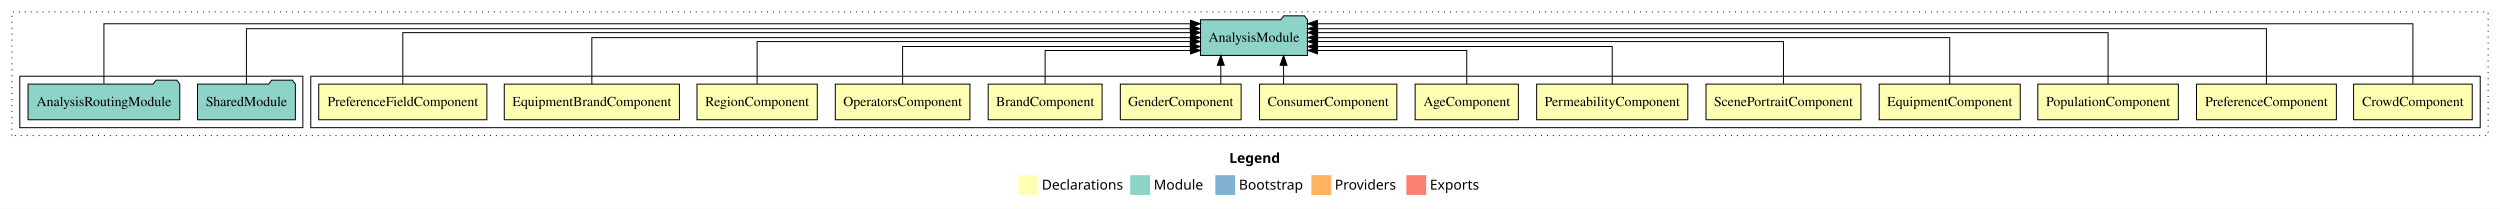
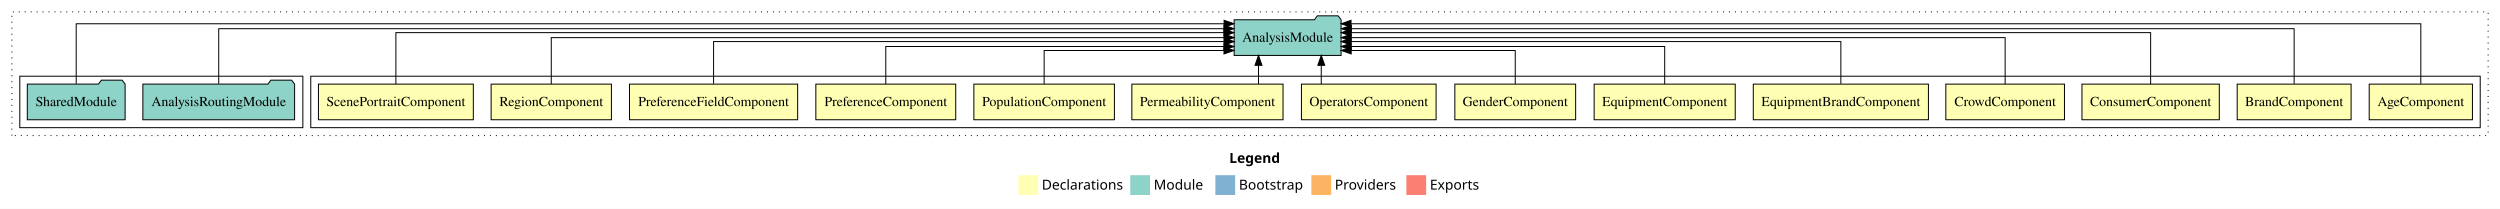
<svg xmlns="http://www.w3.org/2000/svg" width="2526pt" height="211pt" viewBox="0.00 0.00 2526.00 211.00">
  <g id="graph0" class="graph" transform="scale(1 1) rotate(0) translate(4 207)">
    <polygon fill="#ffffff" stroke="transparent" points="-4,4 -4,-207 2522,-207 2522,4 -4,4" />
    <text text-anchor="start" x="1238.009" y="-42.4" font-family="sans-serif" font-weight="bold" font-size="14.00" fill="#000000">Legend</text>
    <polygon fill="#ffffb3" stroke="transparent" points="1025,-10 1025,-30 1045,-30 1045,-10 1025,-10" />
    <text text-anchor="start" x="1048.629" y="-15.4" font-family="sans-serif" font-size="14.00" fill="#000000">  Declarations</text>
    <polygon fill="#8dd3c7" stroke="transparent" points="1138,-10 1138,-30 1158,-30 1158,-10 1138,-10" />
    <text text-anchor="start" x="1161.725" y="-15.4" font-family="sans-serif" font-size="14.00" fill="#000000">  Module</text>
    <polygon fill="#80b1d3" stroke="transparent" points="1224,-10 1224,-30 1244,-30 1244,-10 1224,-10" />
    <text text-anchor="start" x="1247.781" y="-15.4" font-family="sans-serif" font-size="14.00" fill="#000000">  Bootstrap</text>
    <polygon fill="#fdb462" stroke="transparent" points="1321,-10 1321,-30 1341,-30 1341,-10 1321,-10" />
    <text text-anchor="start" x="1344.673" y="-15.4" font-family="sans-serif" font-size="14.00" fill="#000000">  Providers</text>
    <polygon fill="#fb8072" stroke="transparent" points="1417,-10 1417,-30 1437,-30 1437,-10 1417,-10" />
    <text text-anchor="start" x="1440.726" y="-15.4" font-family="sans-serif" font-size="14.00" fill="#000000">  Exports</text>
    <g id="clust1" class="cluster">
      <polygon fill="none" stroke="#000000" stroke-dasharray="1,5" points="8,-70 8,-195 2510,-195 2510,-70 8,-70" />
    </g>
    <g id="clust2" class="cluster">
      <polygon fill="none" stroke="#000000" points="310,-78 310,-130 2502,-130 2502,-78 310,-78" />
    </g>
    <g id="clust17" class="cluster">
      <polygon fill="none" stroke="#000000" points="16,-78 16,-130 302,-130 302,-78 16,-78" />
    </g>
    <g id="node1" class="node">
-       <polygon fill="#ffffb3" stroke="#000000" points="2493.937,-122 2374.063,-122 2374.063,-86 2493.937,-86 2493.937,-122" />
-       <text text-anchor="middle" x="2434" y="-99.8" font-family="Times,serif" font-size="14.00" fill="#000000">CrowdComponent</text>
+       <polygon fill="#ffffb3" stroke="#000000" points="2494.154,-122 2389.846,-122 2389.846,-86 2494.154,-86 2494.154,-122" />
+       <text text-anchor="middle" x="2442" y="-99.8" font-family="Times,serif" font-size="14.00" fill="#000000">AgeComponent</text>
    </g>
    <g id="node15" class="node">
-       <polygon fill="#8dd3c7" stroke="#000000" points="1317.042,-187 1314.042,-191 1293.042,-191 1290.042,-187 1208.958,-187 1208.958,-151 1317.042,-151 1317.042,-187" />
-       <text text-anchor="middle" x="1263" y="-164.8" font-family="Times,serif" font-size="14.00" fill="#000000">AnalysisModule</text>
+       <polygon fill="#8dd3c7" stroke="#000000" points="1351.042,-187 1348.042,-191 1327.042,-191 1324.042,-187 1242.958,-187 1242.958,-151 1351.042,-151 1351.042,-187" />
+       <text text-anchor="middle" x="1297" y="-164.8" font-family="Times,serif" font-size="14.00" fill="#000000">AnalysisModule</text>
    </g>
    <g id="edge1" class="edge">
-       <path fill="none" stroke="#000000" d="M2434,-122.323C2434,-145.66 2434,-183 2434,-183 2434,-183 1327.131,-183 1327.131,-183" />
-       <polygon fill="#000000" stroke="#000000" points="1327.131,-179.5 1317.131,-183 1327.131,-186.5 1327.131,-179.5" />
+       <path fill="none" stroke="#000000" d="M2442,-122.323C2442,-145.66 2442,-183 2442,-183 2442,-183 1361.072,-183 1361.072,-183" />
+       <polygon fill="#000000" stroke="#000000" points="1361.072,-179.5 1351.072,-183 1361.072,-186.5 1361.072,-179.5" />
    </g>
    <g id="node2" class="node">
-       <polygon fill="#ffffb3" stroke="#000000" points="2356.67,-122 2215.33,-122 2215.33,-86 2356.67,-86 2356.67,-122" />
-       <text text-anchor="middle" x="2286" y="-99.8" font-family="Times,serif" font-size="14.00" fill="#000000">PreferenceComponent</text>
+       <polygon fill="#ffffb3" stroke="#000000" points="2371.545,-122 2256.455,-122 2256.455,-86 2371.545,-86 2371.545,-122" />
+       <text text-anchor="middle" x="2314" y="-99.8" font-family="Times,serif" font-size="14.00" fill="#000000">BrandComponent</text>
    </g>
    <g id="edge2" class="edge">
-       <path fill="none" stroke="#000000" d="M2286,-122.292C2286,-144.206 2286,-178 2286,-178 2286,-178 1327.279,-178 1327.279,-178" />
-       <polygon fill="#000000" stroke="#000000" points="1327.279,-174.5 1317.279,-178 1327.279,-181.5 1327.279,-174.5" />
+       <path fill="none" stroke="#000000" d="M2314,-122.292C2314,-144.206 2314,-178 2314,-178 2314,-178 1361.319,-178 1361.319,-178" />
+       <polygon fill="#000000" stroke="#000000" points="1361.319,-174.5 1351.319,-178 1361.319,-181.5 1361.319,-174.5" />
    </g>
    <g id="node3" class="node">
-       <polygon fill="#ffffb3" stroke="#000000" points="2197.001,-122 2054.999,-122 2054.999,-86 2197.001,-86 2197.001,-122" />
-       <text text-anchor="middle" x="2126" y="-99.8" font-family="Times,serif" font-size="14.00" fill="#000000">PopulationComponent</text>
+       <polygon fill="#ffffb3" stroke="#000000" points="2238.38,-122 2099.62,-122 2099.62,-86 2238.38,-86 2238.38,-122" />
+       <text text-anchor="middle" x="2169" y="-99.8" font-family="Times,serif" font-size="14.00" fill="#000000">ConsumerComponent</text>
    </g>
    <g id="edge3" class="edge">
-       <path fill="none" stroke="#000000" d="M2126,-122.027C2126,-142.767 2126,-174 2126,-174 2126,-174 1327.311,-174 1327.311,-174" />
-       <polygon fill="#000000" stroke="#000000" points="1327.312,-170.5 1317.311,-174 1327.311,-177.5 1327.312,-170.5" />
+       <path fill="none" stroke="#000000" d="M2169,-122.027C2169,-142.767 2169,-174 2169,-174 2169,-174 1361.218,-174 1361.218,-174" />
+       <polygon fill="#000000" stroke="#000000" points="1361.218,-170.5 1351.218,-174 1361.218,-177.5 1361.218,-170.5" />
    </g>
    <g id="node4" class="node">
-       <polygon fill="#ffffb3" stroke="#000000" points="2037.272,-122 1894.728,-122 1894.728,-86 2037.272,-86 2037.272,-122" />
-       <text text-anchor="middle" x="1966" y="-99.8" font-family="Times,serif" font-size="14.00" fill="#000000">EquipmentComponent</text>
+       <polygon fill="#ffffb3" stroke="#000000" points="2081.937,-122 1962.063,-122 1962.063,-86 2081.937,-86 2081.937,-122" />
+       <text text-anchor="middle" x="2022" y="-99.8" font-family="Times,serif" font-size="14.00" fill="#000000">CrowdComponent</text>
    </g>
    <g id="edge4" class="edge">
-       <path fill="none" stroke="#000000" d="M1966,-122.106C1966,-141.339 1966,-169 1966,-169 1966,-169 1327.287,-169 1327.287,-169" />
-       <polygon fill="#000000" stroke="#000000" points="1327.287,-165.5 1317.287,-169 1327.287,-172.5 1327.287,-165.5" />
+       <path fill="none" stroke="#000000" d="M2022,-122.106C2022,-141.339 2022,-169 2022,-169 2022,-169 1361.196,-169 1361.196,-169" />
+       <polygon fill="#000000" stroke="#000000" points="1361.196,-165.5 1351.196,-169 1361.196,-172.5 1361.196,-165.5" />
    </g>
    <g id="node5" class="node">
-       <polygon fill="#ffffb3" stroke="#000000" points="1876.249,-122 1719.751,-122 1719.751,-86 1876.249,-86 1876.249,-122" />
-       <text text-anchor="middle" x="1798" y="-99.8" font-family="Times,serif" font-size="14.00" fill="#000000">ScenePortraitComponent</text>
+       <polygon fill="#ffffb3" stroke="#000000" points="1944.483,-122 1767.517,-122 1767.517,-86 1944.483,-86 1944.483,-122" />
+       <text text-anchor="middle" x="1856" y="-99.8" font-family="Times,serif" font-size="14.00" fill="#000000">EquipmentBrandComponent</text>
    </g>
    <g id="edge5" class="edge">
-       <path fill="none" stroke="#000000" d="M1798,-122.302C1798,-140.27 1798,-165 1798,-165 1798,-165 1327.243,-165 1327.243,-165" />
-       <polygon fill="#000000" stroke="#000000" points="1327.243,-161.5 1317.243,-165 1327.243,-168.5 1327.243,-161.5" />
+       <path fill="none" stroke="#000000" d="M1856,-122.302C1856,-140.27 1856,-165 1856,-165 1856,-165 1361.107,-165 1361.107,-165" />
+       <polygon fill="#000000" stroke="#000000" points="1361.107,-161.5 1351.107,-165 1361.107,-168.5 1361.107,-161.5" />
    </g>
    <g id="node6" class="node">
-       <polygon fill="#ffffb3" stroke="#000000" points="1701.372,-122 1548.628,-122 1548.628,-86 1701.372,-86 1701.372,-122" />
-       <text text-anchor="middle" x="1625" y="-99.8" font-family="Times,serif" font-size="14.00" fill="#000000">PermeabilityComponent</text>
+       <polygon fill="#ffffb3" stroke="#000000" points="1749.272,-122 1606.728,-122 1606.728,-86 1749.272,-86 1749.272,-122" />
+       <text text-anchor="middle" x="1678" y="-99.8" font-family="Times,serif" font-size="14.00" fill="#000000">EquipmentComponent</text>
    </g>
    <g id="edge6" class="edge">
-       <path fill="none" stroke="#000000" d="M1625,-122.027C1625,-138.398 1625,-160 1625,-160 1625,-160 1327.195,-160 1327.195,-160" />
-       <polygon fill="#000000" stroke="#000000" points="1327.195,-156.5 1317.195,-160 1327.195,-163.5 1327.195,-156.5" />
+       <path fill="none" stroke="#000000" d="M1678,-122.027C1678,-138.398 1678,-160 1678,-160 1678,-160 1361.183,-160 1361.183,-160" />
+       <polygon fill="#000000" stroke="#000000" points="1361.183,-156.5 1351.183,-160 1361.183,-163.5 1361.183,-156.5" />
    </g>
    <g id="node7" class="node">
-       <polygon fill="#ffffb3" stroke="#000000" points="1530.154,-122 1425.846,-122 1425.846,-86 1530.154,-86 1530.154,-122" />
-       <text text-anchor="middle" x="1478" y="-99.8" font-family="Times,serif" font-size="14.00" fill="#000000">AgeComponent</text>
+       <polygon fill="#ffffb3" stroke="#000000" points="1588.03,-122 1465.97,-122 1465.97,-86 1588.03,-86 1588.03,-122" />
+       <text text-anchor="middle" x="1527" y="-99.8" font-family="Times,serif" font-size="14.00" fill="#000000">GenderComponent</text>
    </g>
    <g id="edge7" class="edge">
-       <path fill="none" stroke="#000000" d="M1478,-122.187C1478,-137.182 1478,-156 1478,-156 1478,-156 1327.254,-156 1327.254,-156" />
-       <polygon fill="#000000" stroke="#000000" points="1327.254,-152.5 1317.254,-156 1327.254,-159.5 1327.254,-152.5" />
+       <path fill="none" stroke="#000000" d="M1527,-122.187C1527,-137.182 1527,-156 1527,-156 1527,-156 1361.216,-156 1361.216,-156" />
+       <polygon fill="#000000" stroke="#000000" points="1361.216,-152.5 1351.216,-156 1361.216,-159.5 1361.216,-152.5" />
    </g>
    <g id="node8" class="node">
-       <polygon fill="#ffffb3" stroke="#000000" points="1407.38,-122 1268.62,-122 1268.62,-86 1407.38,-86 1407.38,-122" />
-       <text text-anchor="middle" x="1338" y="-99.8" font-family="Times,serif" font-size="14.00" fill="#000000">ConsumerComponent</text>
+       <polygon fill="#ffffb3" stroke="#000000" points="1447.025,-122 1310.975,-122 1310.975,-86 1447.025,-86 1447.025,-122" />
+       <text text-anchor="middle" x="1379" y="-99.8" font-family="Times,serif" font-size="14.00" fill="#000000">OperatorsComponent</text>
    </g>
    <g id="edge8" class="edge">
-       <path fill="none" stroke="#000000" d="M1292.916,-122.106C1292.916,-122.106 1292.916,-140.991 1292.916,-140.991" />
-       <polygon fill="#000000" stroke="#000000" points="1289.416,-140.991 1292.916,-150.991 1296.416,-140.991 1289.416,-140.991" />
+       <path fill="none" stroke="#000000" d="M1331.004,-122.106C1331.004,-122.106 1331.004,-140.991 1331.004,-140.991" />
+       <polygon fill="#000000" stroke="#000000" points="1327.504,-140.991 1331.004,-150.991 1334.504,-140.991 1327.504,-140.991" />
    </g>
    <g id="node9" class="node">
-       <polygon fill="#ffffb3" stroke="#000000" points="1250.03,-122 1127.97,-122 1127.97,-86 1250.03,-86 1250.03,-122" />
-       <text text-anchor="middle" x="1189" y="-99.8" font-family="Times,serif" font-size="14.00" fill="#000000">GenderComponent</text>
+       <polygon fill="#ffffb3" stroke="#000000" points="1292.372,-122 1139.628,-122 1139.628,-86 1292.372,-86 1292.372,-122" />
+       <text text-anchor="middle" x="1216" y="-99.8" font-family="Times,serif" font-size="14.00" fill="#000000">PermeabilityComponent</text>
    </g>
    <g id="edge9" class="edge">
-       <path fill="none" stroke="#000000" d="M1229.497,-122.106C1229.497,-122.106 1229.497,-140.991 1229.497,-140.991" />
-       <polygon fill="#000000" stroke="#000000" points="1225.997,-140.991 1229.497,-150.991 1232.997,-140.991 1225.997,-140.991" />
+       <path fill="none" stroke="#000000" d="M1267.583,-122.106C1267.583,-122.106 1267.583,-140.991 1267.583,-140.991" />
+       <polygon fill="#000000" stroke="#000000" points="1264.083,-140.991 1267.583,-150.991 1271.083,-140.991 1264.083,-140.991" />
    </g>
    <g id="node10" class="node">
-       <polygon fill="#ffffb3" stroke="#000000" points="1109.545,-122 994.455,-122 994.455,-86 1109.545,-86 1109.545,-122" />
-       <text text-anchor="middle" x="1052" y="-99.8" font-family="Times,serif" font-size="14.00" fill="#000000">BrandComponent</text>
+       <polygon fill="#ffffb3" stroke="#000000" points="1122.001,-122 979.999,-122 979.999,-86 1122.001,-86 1122.001,-122" />
+       <text text-anchor="middle" x="1051" y="-99.8" font-family="Times,serif" font-size="14.00" fill="#000000">PopulationComponent</text>
    </g>
    <g id="edge10" class="edge">
-       <path fill="none" stroke="#000000" d="M1052,-122.187C1052,-137.182 1052,-156 1052,-156 1052,-156 1198.936,-156 1198.936,-156" />
-       <polygon fill="#000000" stroke="#000000" points="1198.936,-159.5 1208.936,-156 1198.936,-152.5 1198.936,-159.5" />
+       <path fill="none" stroke="#000000" d="M1051,-122.187C1051,-137.182 1051,-156 1051,-156 1051,-156 1232.71,-156 1232.71,-156" />
+       <polygon fill="#000000" stroke="#000000" points="1232.71,-159.5 1242.71,-156 1232.71,-152.5 1232.71,-159.5" />
    </g>
    <g id="node11" class="node">
-       <polygon fill="#ffffb3" stroke="#000000" points="976.025,-122 839.975,-122 839.975,-86 976.025,-86 976.025,-122" />
-       <text text-anchor="middle" x="908" y="-99.8" font-family="Times,serif" font-size="14.00" fill="#000000">OperatorsComponent</text>
+       <polygon fill="#ffffb3" stroke="#000000" points="961.67,-122 820.33,-122 820.33,-86 961.67,-86 961.67,-122" />
+       <text text-anchor="middle" x="891" y="-99.8" font-family="Times,serif" font-size="14.00" fill="#000000">PreferenceComponent</text>
    </g>
    <g id="edge11" class="edge">
-       <path fill="none" stroke="#000000" d="M908,-122.027C908,-138.398 908,-160 908,-160 908,-160 1198.697,-160 1198.697,-160" />
-       <polygon fill="#000000" stroke="#000000" points="1198.697,-163.5 1208.697,-160 1198.697,-156.5 1198.697,-163.5" />
+       <path fill="none" stroke="#000000" d="M891,-122.027C891,-138.398 891,-160 891,-160 891,-160 1232.666,-160 1232.666,-160" />
+       <polygon fill="#000000" stroke="#000000" points="1232.666,-163.5 1242.666,-160 1232.666,-156.5 1232.666,-163.5" />
    </g>
    <g id="node12" class="node">
-       <polygon fill="#ffffb3" stroke="#000000" points="821.774,-122 700.226,-122 700.226,-86 821.774,-86 821.774,-122" />
-       <text text-anchor="middle" x="761" y="-99.8" font-family="Times,serif" font-size="14.00" fill="#000000">RegionComponent</text>
+       <polygon fill="#ffffb3" stroke="#000000" points="801.948,-122 632.052,-122 632.052,-86 801.948,-86 801.948,-122" />
+       <text text-anchor="middle" x="717" y="-99.8" font-family="Times,serif" font-size="14.00" fill="#000000">PreferenceFieldComponent</text>
    </g>
    <g id="edge12" class="edge">
-       <path fill="none" stroke="#000000" d="M761,-122.302C761,-140.27 761,-165 761,-165 761,-165 1198.8,-165 1198.8,-165" />
-       <polygon fill="#000000" stroke="#000000" points="1198.8,-168.5 1208.8,-165 1198.8,-161.5 1198.8,-168.5" />
+       <path fill="none" stroke="#000000" d="M717,-122.302C717,-140.27 717,-165 717,-165 717,-165 1232.956,-165 1232.956,-165" />
+       <polygon fill="#000000" stroke="#000000" points="1232.956,-168.5 1242.956,-165 1232.956,-161.5 1232.956,-168.5" />
    </g>
    <g id="node13" class="node">
-       <polygon fill="#ffffb3" stroke="#000000" points="682.483,-122 505.517,-122 505.517,-86 682.483,-86 682.483,-122" />
-       <text text-anchor="middle" x="594" y="-99.8" font-family="Times,serif" font-size="14.00" fill="#000000">EquipmentBrandComponent</text>
+       <polygon fill="#ffffb3" stroke="#000000" points="613.774,-122 492.226,-122 492.226,-86 613.774,-86 613.774,-122" />
+       <text text-anchor="middle" x="553" y="-99.8" font-family="Times,serif" font-size="14.00" fill="#000000">RegionComponent</text>
    </g>
    <g id="edge13" class="edge">
-       <path fill="none" stroke="#000000" d="M594,-122.106C594,-141.339 594,-169 594,-169 594,-169 1198.82,-169 1198.82,-169" />
-       <polygon fill="#000000" stroke="#000000" points="1198.82,-172.5 1208.82,-169 1198.82,-165.5 1198.82,-172.5" />
+       <path fill="none" stroke="#000000" d="M553,-122.106C553,-141.339 553,-169 553,-169 553,-169 1232.894,-169 1232.894,-169" />
+       <polygon fill="#000000" stroke="#000000" points="1232.894,-172.5 1242.894,-169 1232.894,-165.5 1232.894,-172.5" />
    </g>
    <g id="node14" class="node">
-       <polygon fill="#ffffb3" stroke="#000000" points="487.948,-122 318.052,-122 318.052,-86 487.948,-86 487.948,-122" />
-       <text text-anchor="middle" x="403" y="-99.8" font-family="Times,serif" font-size="14.00" fill="#000000">PreferenceFieldComponent</text>
+       <polygon fill="#ffffb3" stroke="#000000" points="474.249,-122 317.751,-122 317.751,-86 474.249,-86 474.249,-122" />
+       <text text-anchor="middle" x="396" y="-99.8" font-family="Times,serif" font-size="14.00" fill="#000000">ScenePortraitComponent</text>
    </g>
    <g id="edge14" class="edge">
-       <path fill="none" stroke="#000000" d="M403,-122.027C403,-142.767 403,-174 403,-174 403,-174 1198.877,-174 1198.877,-174" />
-       <polygon fill="#000000" stroke="#000000" points="1198.877,-177.5 1208.877,-174 1198.877,-170.5 1198.877,-177.5" />
+       <path fill="none" stroke="#000000" d="M396,-122.027C396,-142.767 396,-174 396,-174 396,-174 1232.668,-174 1232.668,-174" />
+       <polygon fill="#000000" stroke="#000000" points="1232.668,-177.5 1242.668,-174 1232.667,-170.5 1232.668,-177.5" />
    </g>
    <g id="node16" class="node">
-       <polygon fill="#8dd3c7" stroke="#000000" points="294.423,-122 291.423,-126 270.423,-126 267.423,-122 195.577,-122 195.577,-86 294.423,-86 294.423,-122" />
-       <text text-anchor="middle" x="245" y="-99.8" font-family="Times,serif" font-size="14.00" fill="#000000">SharedModule</text>
+       <polygon fill="#8dd3c7" stroke="#000000" points="293.66,-122 290.66,-126 269.66,-126 266.66,-122 140.34,-122 140.34,-86 293.66,-86 293.66,-122" />
+       <text text-anchor="middle" x="217" y="-99.8" font-family="Times,serif" font-size="14.00" fill="#000000">AnalysisRoutingModule</text>
    </g>
    <g id="edge15" class="edge">
-       <path fill="none" stroke="#000000" d="M245,-122.292C245,-144.206 245,-178 245,-178 245,-178 1198.628,-178 1198.628,-178" />
-       <polygon fill="#000000" stroke="#000000" points="1198.628,-181.5 1208.628,-178 1198.628,-174.5 1198.628,-181.5" />
+       <path fill="none" stroke="#000000" d="M217,-122.292C217,-144.206 217,-178 217,-178 217,-178 1232.703,-178 1232.703,-178" />
+       <polygon fill="#000000" stroke="#000000" points="1232.703,-181.5 1242.703,-178 1232.703,-174.5 1232.703,-181.5" />
    </g>
    <g id="node17" class="node">
-       <polygon fill="#8dd3c7" stroke="#000000" points="177.66,-122 174.66,-126 153.66,-126 150.66,-122 24.34,-122 24.34,-86 177.66,-86 177.66,-122" />
-       <text text-anchor="middle" x="101" y="-99.8" font-family="Times,serif" font-size="14.00" fill="#000000">AnalysisRoutingModule</text>
+       <polygon fill="#8dd3c7" stroke="#000000" points="122.423,-122 119.423,-126 98.423,-126 95.423,-122 23.577,-122 23.577,-86 122.423,-86 122.423,-122" />
+       <text text-anchor="middle" x="73" y="-99.8" font-family="Times,serif" font-size="14.00" fill="#000000">SharedModule</text>
    </g>
    <g id="edge16" class="edge">
-       <path fill="none" stroke="#000000" d="M101,-122.323C101,-145.66 101,-183 101,-183 101,-183 1198.899,-183 1198.899,-183" />
-       <polygon fill="#000000" stroke="#000000" points="1198.899,-186.5 1208.899,-183 1198.899,-179.5 1198.899,-186.5" />
+       <path fill="none" stroke="#000000" d="M73,-122.323C73,-145.66 73,-183 73,-183 73,-183 1232.827,-183 1232.827,-183" />
+       <polygon fill="#000000" stroke="#000000" points="1232.827,-186.5 1242.827,-183 1232.827,-179.5 1232.827,-186.5" />
    </g>
  </g>
</svg>
